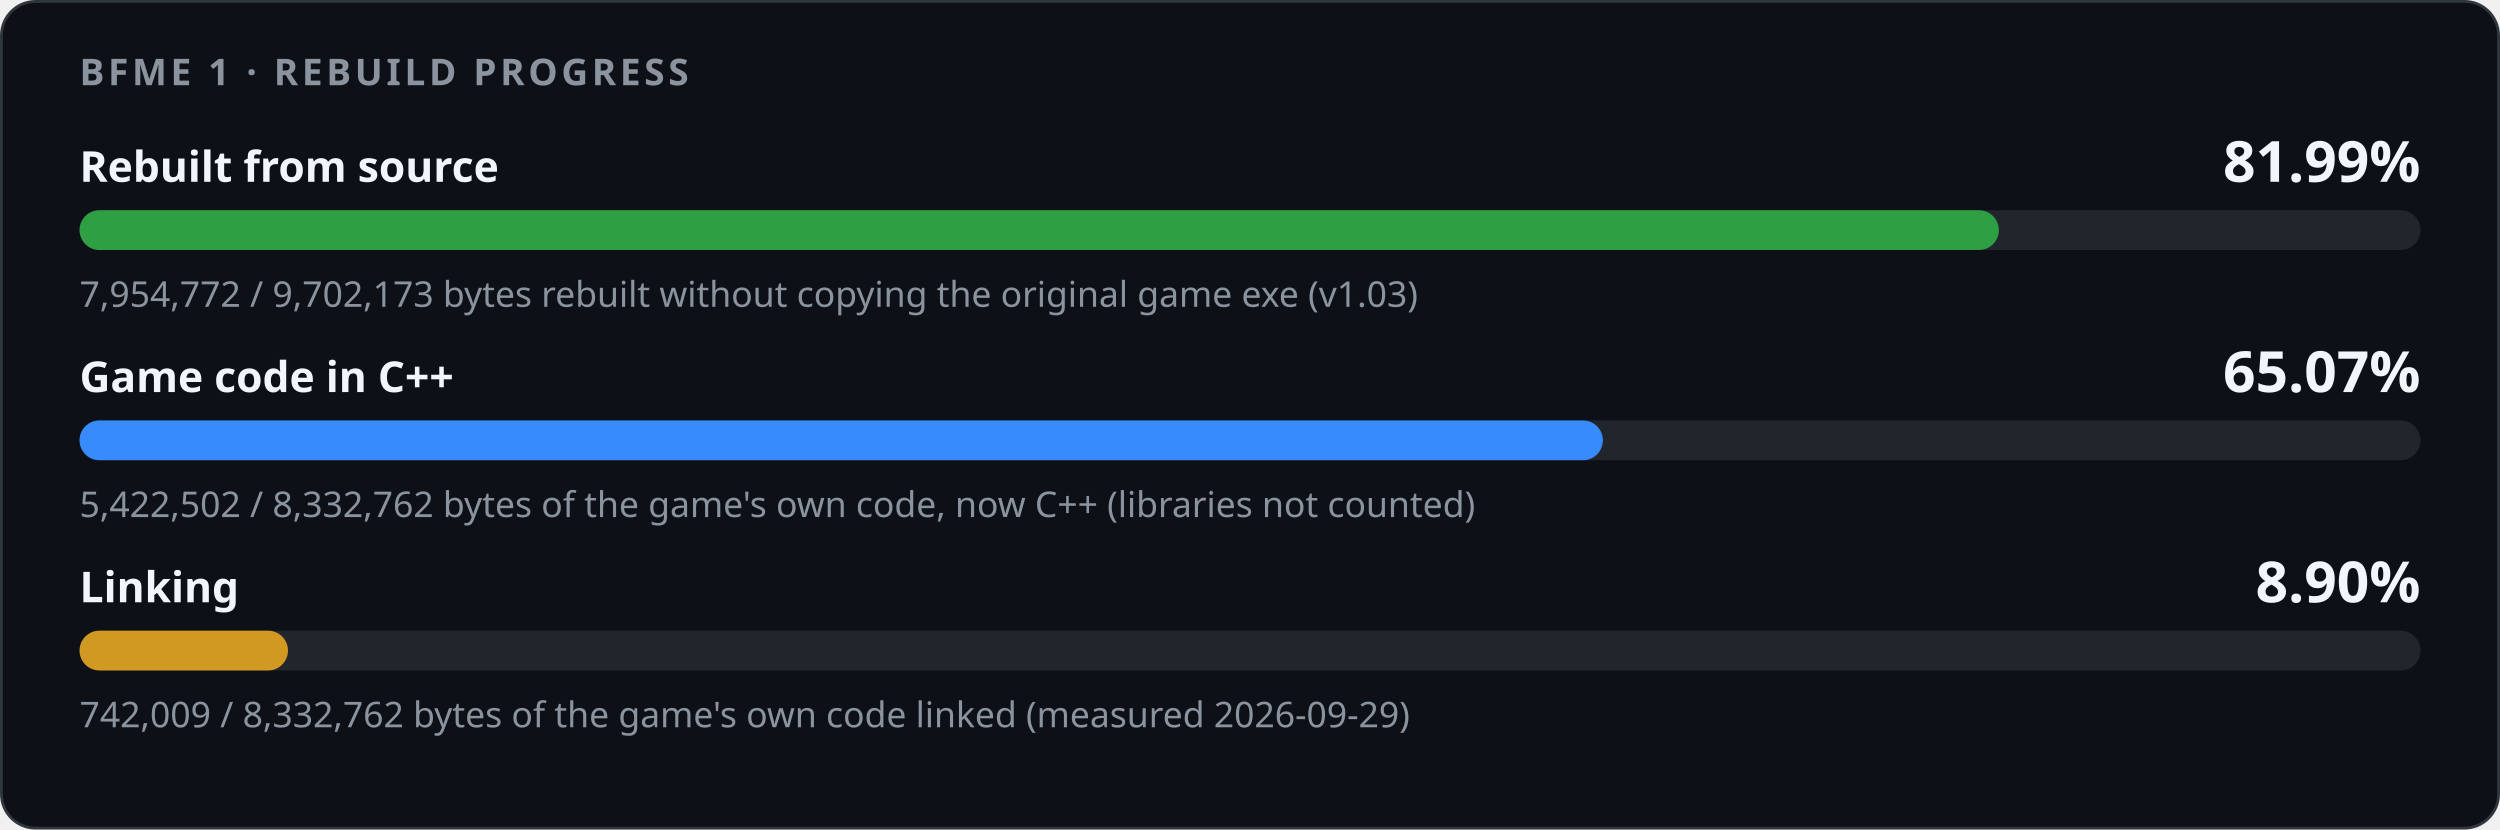
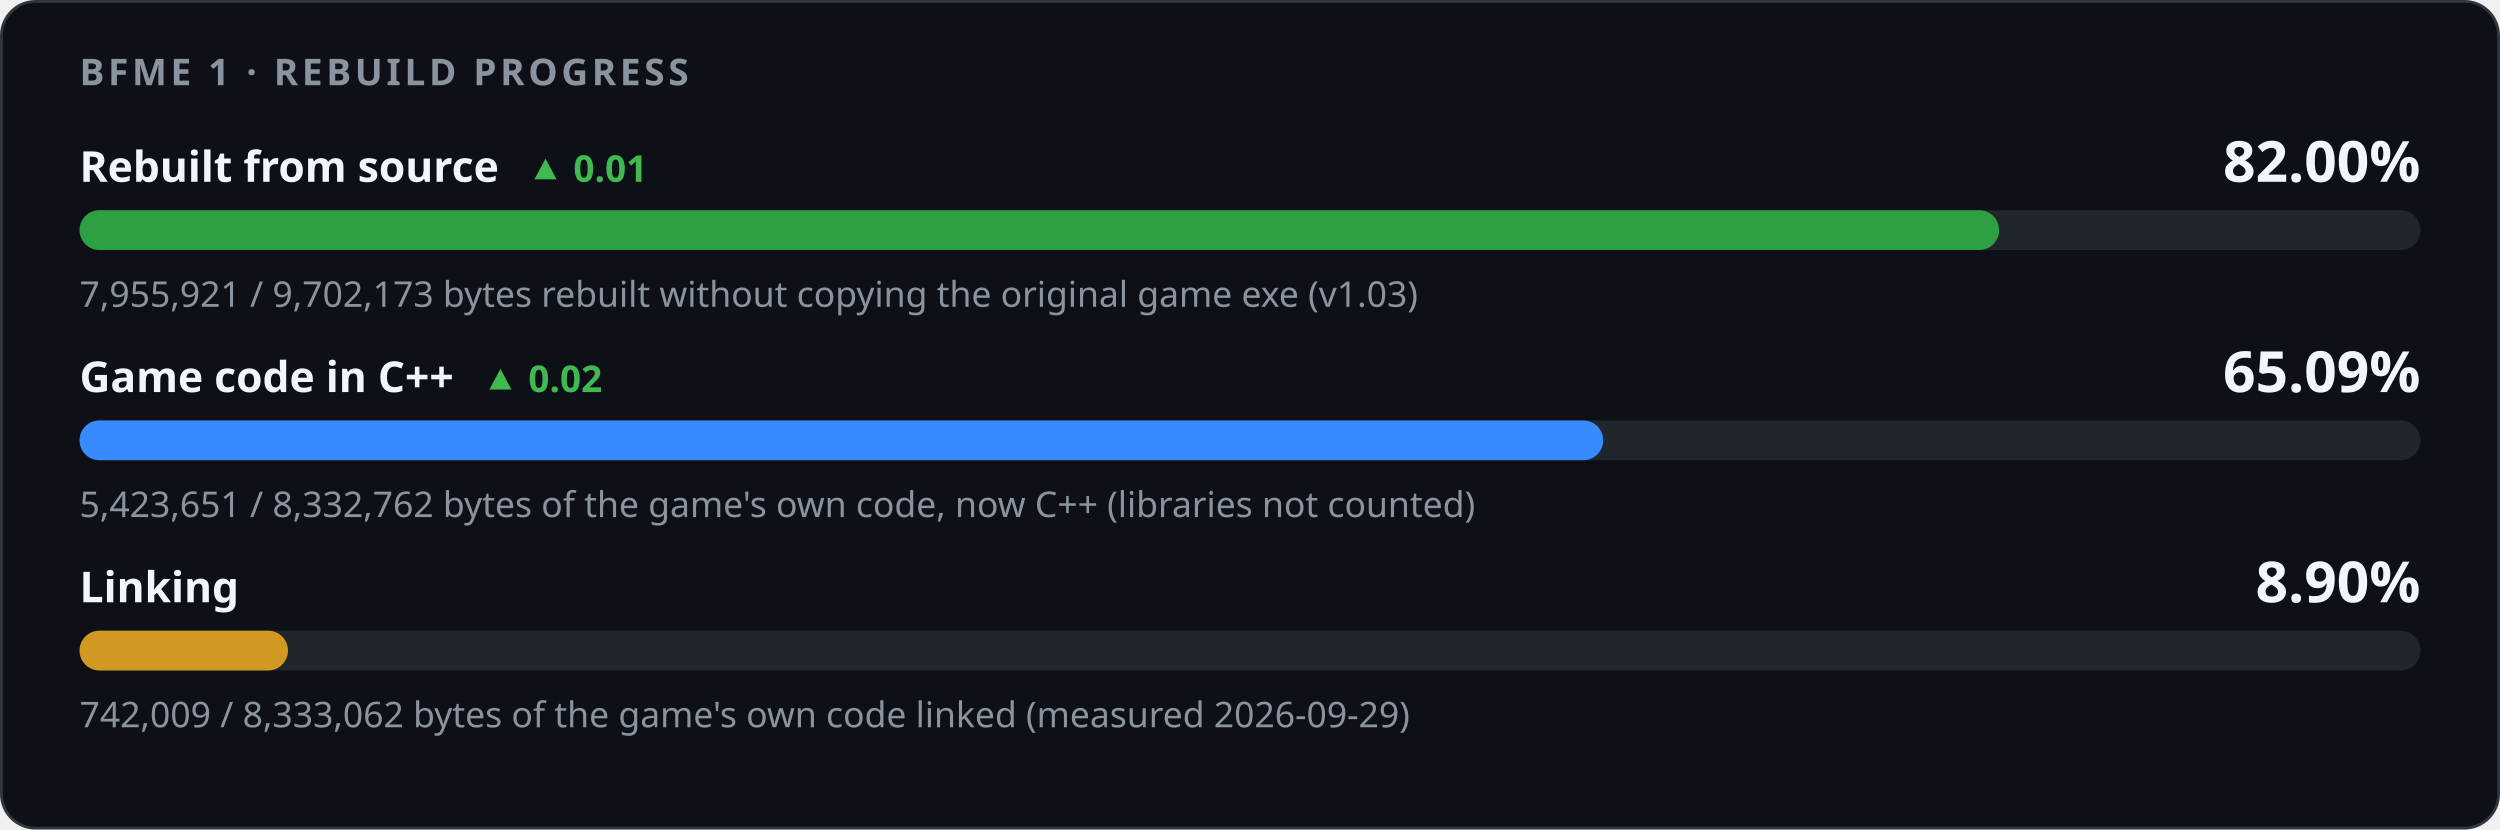
<svg xmlns="http://www.w3.org/2000/svg" width="880" height="292" viewBox="0 0 880 292" role="img" aria-labelledby="title desc">
  <style>
    .card { fill: #0d1117; stroke: #30363d; } .track { fill: #21262d; }
    .strong { fill: #f0f6fc; } .muted { fill: #8b949e; } .up { fill: #3fb950; } .down { fill: #f85149; }
    @media (prefers-color-scheme: light) {
      .card { fill: #ffffff; stroke: #d0d7de; } .track { fill: #eaeef2; }
      .strong { fill: #1f2328; } .muted { fill: #59636e; } .up { fill: #1a7f37; } .down { fill: #cf222e; }
    }
  </style>
  <rect class="card" x="0.5" y="0.5" width="879" height="291" rx="12" />
  <g font-family="-apple-system,BlinkMacSystemFont,'Segoe UI','Noto Sans',Helvetica,Arial,sans-serif">
    <text x="28" y="30" class="muted" font-size="13" font-weight="600" letter-spacing="1.3">BFME 1 · REBUILD PROGRESS</text>
-     <text x="28" y="64" class="strong" font-size="15" font-weight="600">Rebuilt from source</text>
-     <text x="852" y="64" class="strong" font-size="20" font-weight="700" text-anchor="end">81.99%</text>
+     <text x="28" y="64" class="strong" font-size="15" font-weight="600">Rebuilt from source<tspan class="up" dx="10" font-size="13" font-weight="600">▲ 0.01</tspan>
+     </text>
+     <text x="852" y="64" class="strong" font-size="20" font-weight="700" text-anchor="end">82.00%</text>
    <rect class="track" x="28" y="74" width="824" height="14" rx="7" />
-     <rect x="28" y="74" width="675.59" height="14" rx="7" fill="#2ea043" />
-     <text x="28" y="108" class="muted" font-size="12.5">7,954,772 / 9,702,173 bytes rebuilt without copying the original game exe (v1.03)</text>
-     <text x="28" y="138" class="strong" font-size="15" font-weight="600">Game code in C++</text>
-     <text x="852" y="138" class="strong" font-size="20" font-weight="700" text-anchor="end">65.07%</text>
+     <rect x="28" y="74" width="675.69" height="14" rx="7" fill="#2ea043" />
+     <text x="28" y="108" class="muted" font-size="12.5">7,955,921 / 9,702,173 bytes rebuilt without copying the original game exe (v1.03)</text>
+     <text x="28" y="138" class="strong" font-size="15" font-weight="600">Game code in C++<tspan class="up" dx="10" font-size="13" font-weight="600">▲ 0.02</tspan>
+     </text>
+     <text x="852" y="138" class="strong" font-size="20" font-weight="700" text-anchor="end">65.09%</text>
    <rect class="track" x="28" y="148" width="824" height="14" rx="7" />
-     <rect x="28" y="148" width="536.21" height="14" rx="7" fill="#388bfd" />
-     <text x="28" y="182" class="muted" font-size="12.5">5,422,502 / 8,332,762 bytes of the game's own code, now C++ (libraries not counted)</text>
+     <rect x="28" y="148" width="536.33" height="14" rx="7" fill="#388bfd" />
+     <text x="28" y="182" class="muted" font-size="12.5">5,423,651 / 8,332,762 bytes of the game's own code, now C++ (libraries not counted)</text>
    <text x="28" y="212" class="strong" font-size="15" font-weight="600">Linking</text>
    <text x="852" y="212" class="strong" font-size="20" font-weight="700" text-anchor="end">8.90%</text>
    <rect class="track" x="28" y="222" width="824" height="14" rx="7" />
    <rect x="28" y="222" width="73.37" height="14" rx="7" fill="#d29922" />
-     <text x="28" y="256" class="muted" font-size="12.5">742,009 / 8,332,762 bytes of the game's own code linked (measured 2026-09-29)</text>
+     <text x="28" y="256" class="muted" font-size="12.5">742,009 / 8,333,062 bytes of the game's own code linked (measured 2026-09-29)</text>
  </g>
</svg>
